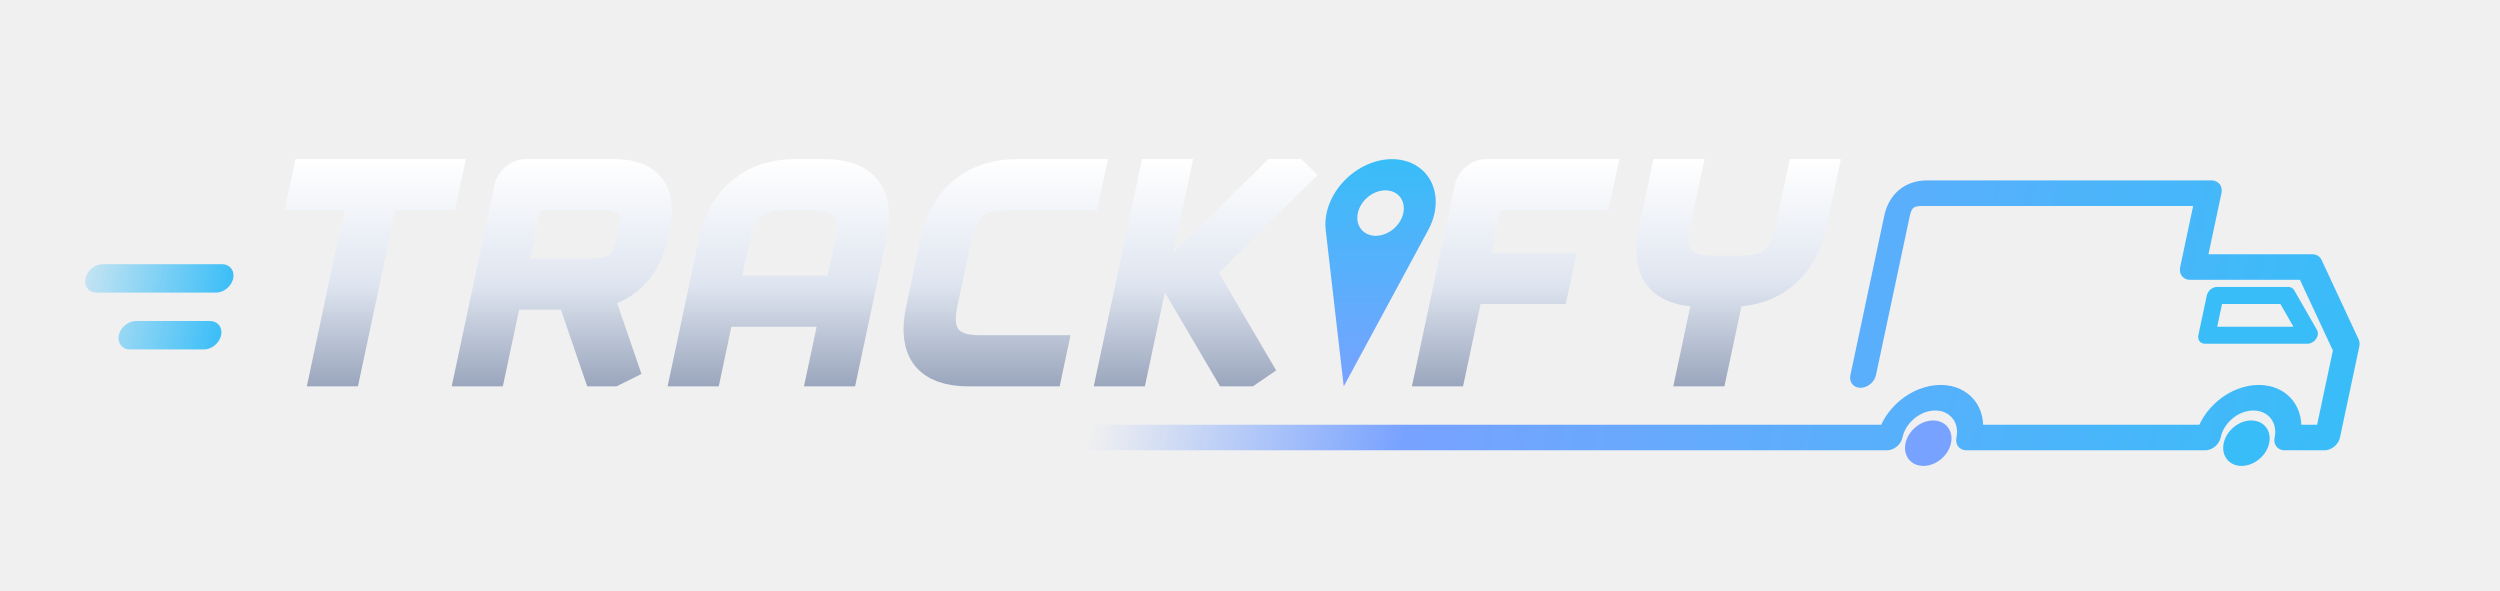
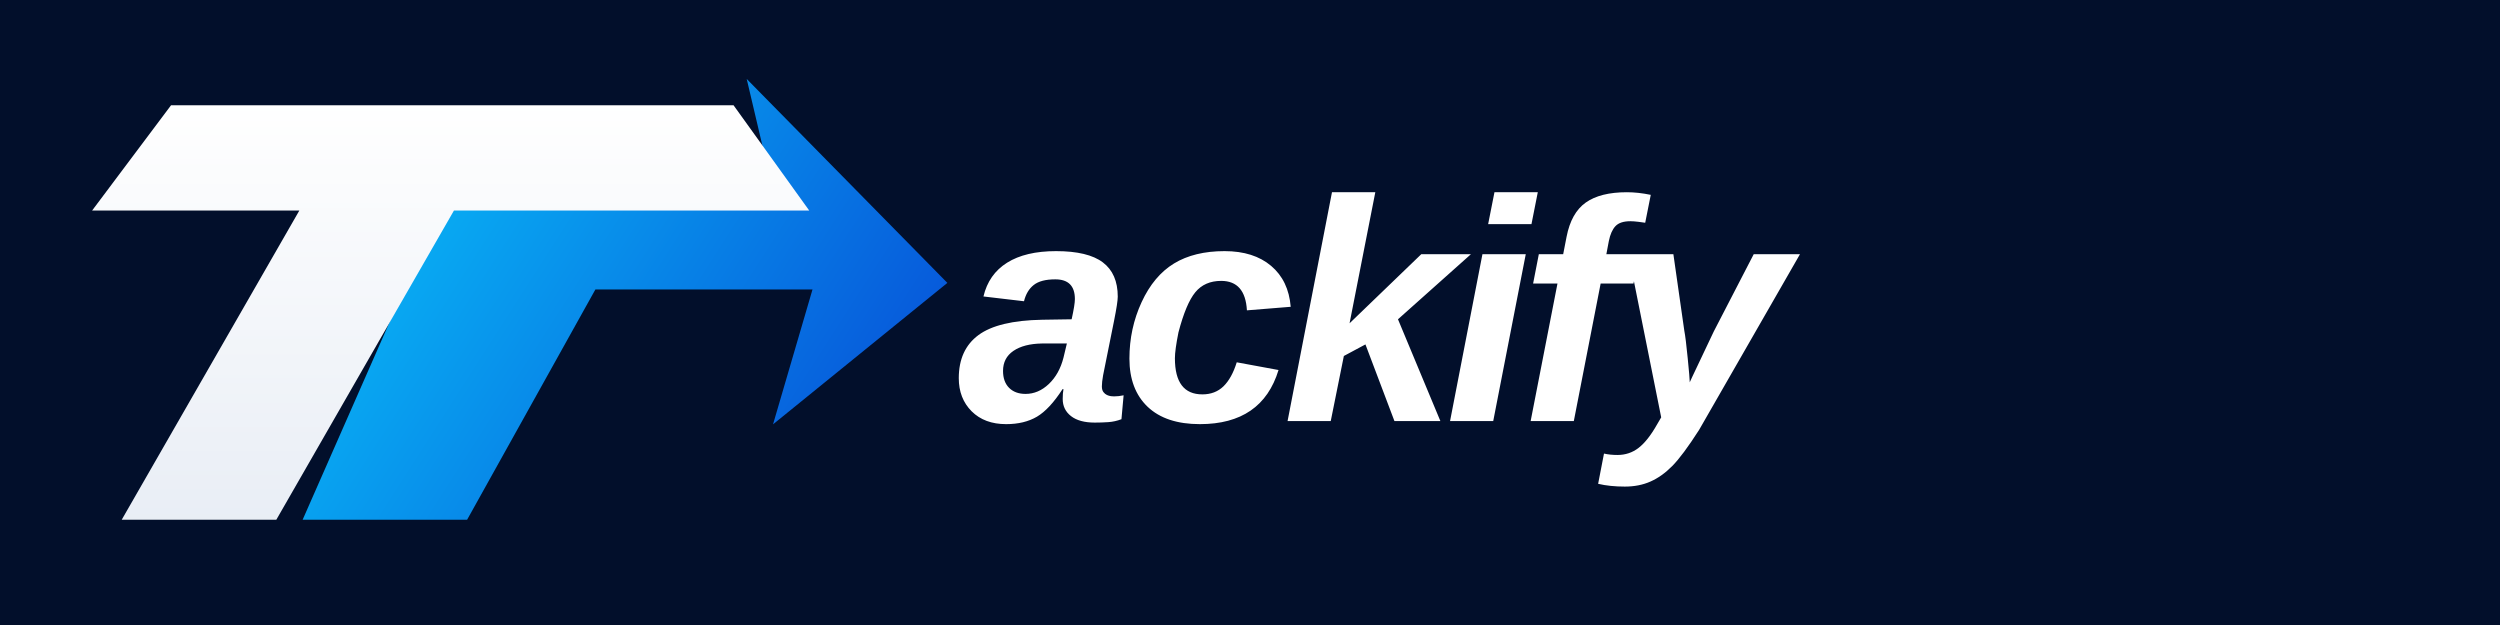
- <svg xmlns="http://www.w3.org/2000/svg" viewBox="0 0 440 104" role="img" aria-label="Trackify">
+ <svg xmlns="http://www.w3.org/2000/svg" viewBox="0 0 760 190" role="img" aria-labelledby="trackify-title trackify-description">
  <defs>
-     <linearGradient id="tk-silver" x1="0" y1="0" x2="0" y2="40" gradientUnits="userSpaceOnUse">
-       <stop offset="0" stop-color="#ffffff" />
-       <stop offset=".55" stop-color="#dfe5f0" />
-       <stop offset="1" stop-color="#9aa6bd" />
+     <linearGradient id="trackify-white" x1="0" y1="25" x2="0" y2="158" gradientUnits="userSpaceOnUse">
+       <stop stop-color="#FFFFFF" />
+       <stop offset="1" stop-color="#E8EDF5" />
    </linearGradient>
-     <linearGradient id="tk-blue" x1="150" y1="0" x2="372" y2="0" gradientUnits="userSpaceOnUse">
-       <stop offset="0" stop-color="#78a2ff" stop-opacity="0" />
-       <stop offset=".25" stop-color="#78a2ff" />
-       <stop offset="1" stop-color="#38bdf8" />
+     <linearGradient id="trackify-blue" x1="100" y1="52" x2="245" y2="145" gradientUnits="userSpaceOnUse">
+       <stop stop-color="#08B7F6" />
+       <stop offset="1" stop-color="#0757DA" />
    </linearGradient>
-     <linearGradient id="tk-pin" x1="0" y1="0" x2="0" y2="40" gradientUnits="userSpaceOnUse">
-       <stop offset="0" stop-color="#38bdf8" />
-       <stop offset="1" stop-color="#78a2ff" />
-     </linearGradient>
-     <linearGradient id="tk-bars" x1="-34" y1="0" x2="-6" y2="0" gradientUnits="userSpaceOnUse">
-       <stop offset="0" stop-color="#38bdf8" stop-opacity=".2" />
-       <stop offset="1" stop-color="#38bdf8" />
-     </linearGradient>
-     <clipPath id="tk-cap">
-       <rect x="-40" y="0" width="320" height="40" />
-     </clipPath>
  </defs>
-   <g transform="translate(52 28) skewX(-12)">
-     <g stroke="url(#tk-bars)" stroke-width="5" stroke-linecap="round">
-       <path d="M-30 21H-9" />
-       <path d="M-22 31H-9" />
-     </g>
-     <g clip-path="url(#tk-cap)" fill="none" stroke="url(#tk-silver)" stroke-width="9" stroke-linejoin="round">
-       <path d="M0 4.5H30M15 4.5V40" />
-       <path d="M40.5 40V4.5H56Q64 4.5 64 12.5V14Q64 22 56 22H40.5M55 22L65 40" />
-       <path d="M78.5 40V14Q78.5 4.5 88 4.5H93Q102.5 4.5 102.5 14V40M78.5 25H102.5" />
-       <path d="M143 4.5H127Q117.5 4.5 117.5 14V26Q117.5 35.5 127 35.5H143" />
-       <path d="M153.5 0V40M177 0L161 20L177 40" />
-       <path d="M209.5 40V4.5H233M209.5 21H229" />
-       <path d="M243.5 0V12Q243.5 21.5 253 21.5H258Q267.5 21.5 267.5 12V0M255.5 21.5V40" />
-     </g>
-     <path fill="url(#tk-pin)" fill-rule="evenodd" transform="translate(183.5 0)" d="M9.5 40L0.47 12.46A9.5 9.5 0 1 1 18.53 12.46ZM13.5 9.5A4 4 0 1 0 5.5 9.5A4 4 0 1 0 13.5 9.5Z" />
-     <path fill="none" stroke="url(#tk-blue)" stroke-width="4.5" stroke-linecap="round" stroke-linejoin="round" d="M150 49H291A7 7 0 0 1 305 49H347A7 7 0 0 1 361 49H368V33L358.5 19H338V6H288Q284 6 284 10V38" />
-     <path fill="none" stroke="#38bdf8" stroke-width="3" stroke-linejoin="round" d="M343 24H355.5L361 31H343Z" />
-     <circle cx="298" cy="50" r="4" fill="#78a2ff" />
-     <circle cx="354" cy="50" r="4" fill="#38bdf8" />
+   <rect width="760" height="190" fill="#020F2B" />
+   <g transform="translate(10 5)">
+     <path fill="url(#trackify-blue)" d="M126 53h99l-8-34 61 62-53 43 12-41h-66l-39 70H82z" />
+     <path fill="url(#trackify-white)" d="M42 27h171l23 32H128l-54 94H27l54-94H18z" />
  </g>
+   <text x="291" y="128" fill="#FFFFFF" font-family="Arial, Helvetica, sans-serif" font-size="96" font-style="italic" font-weight="800" letter-spacing="-4">ackify</text>
</svg>
